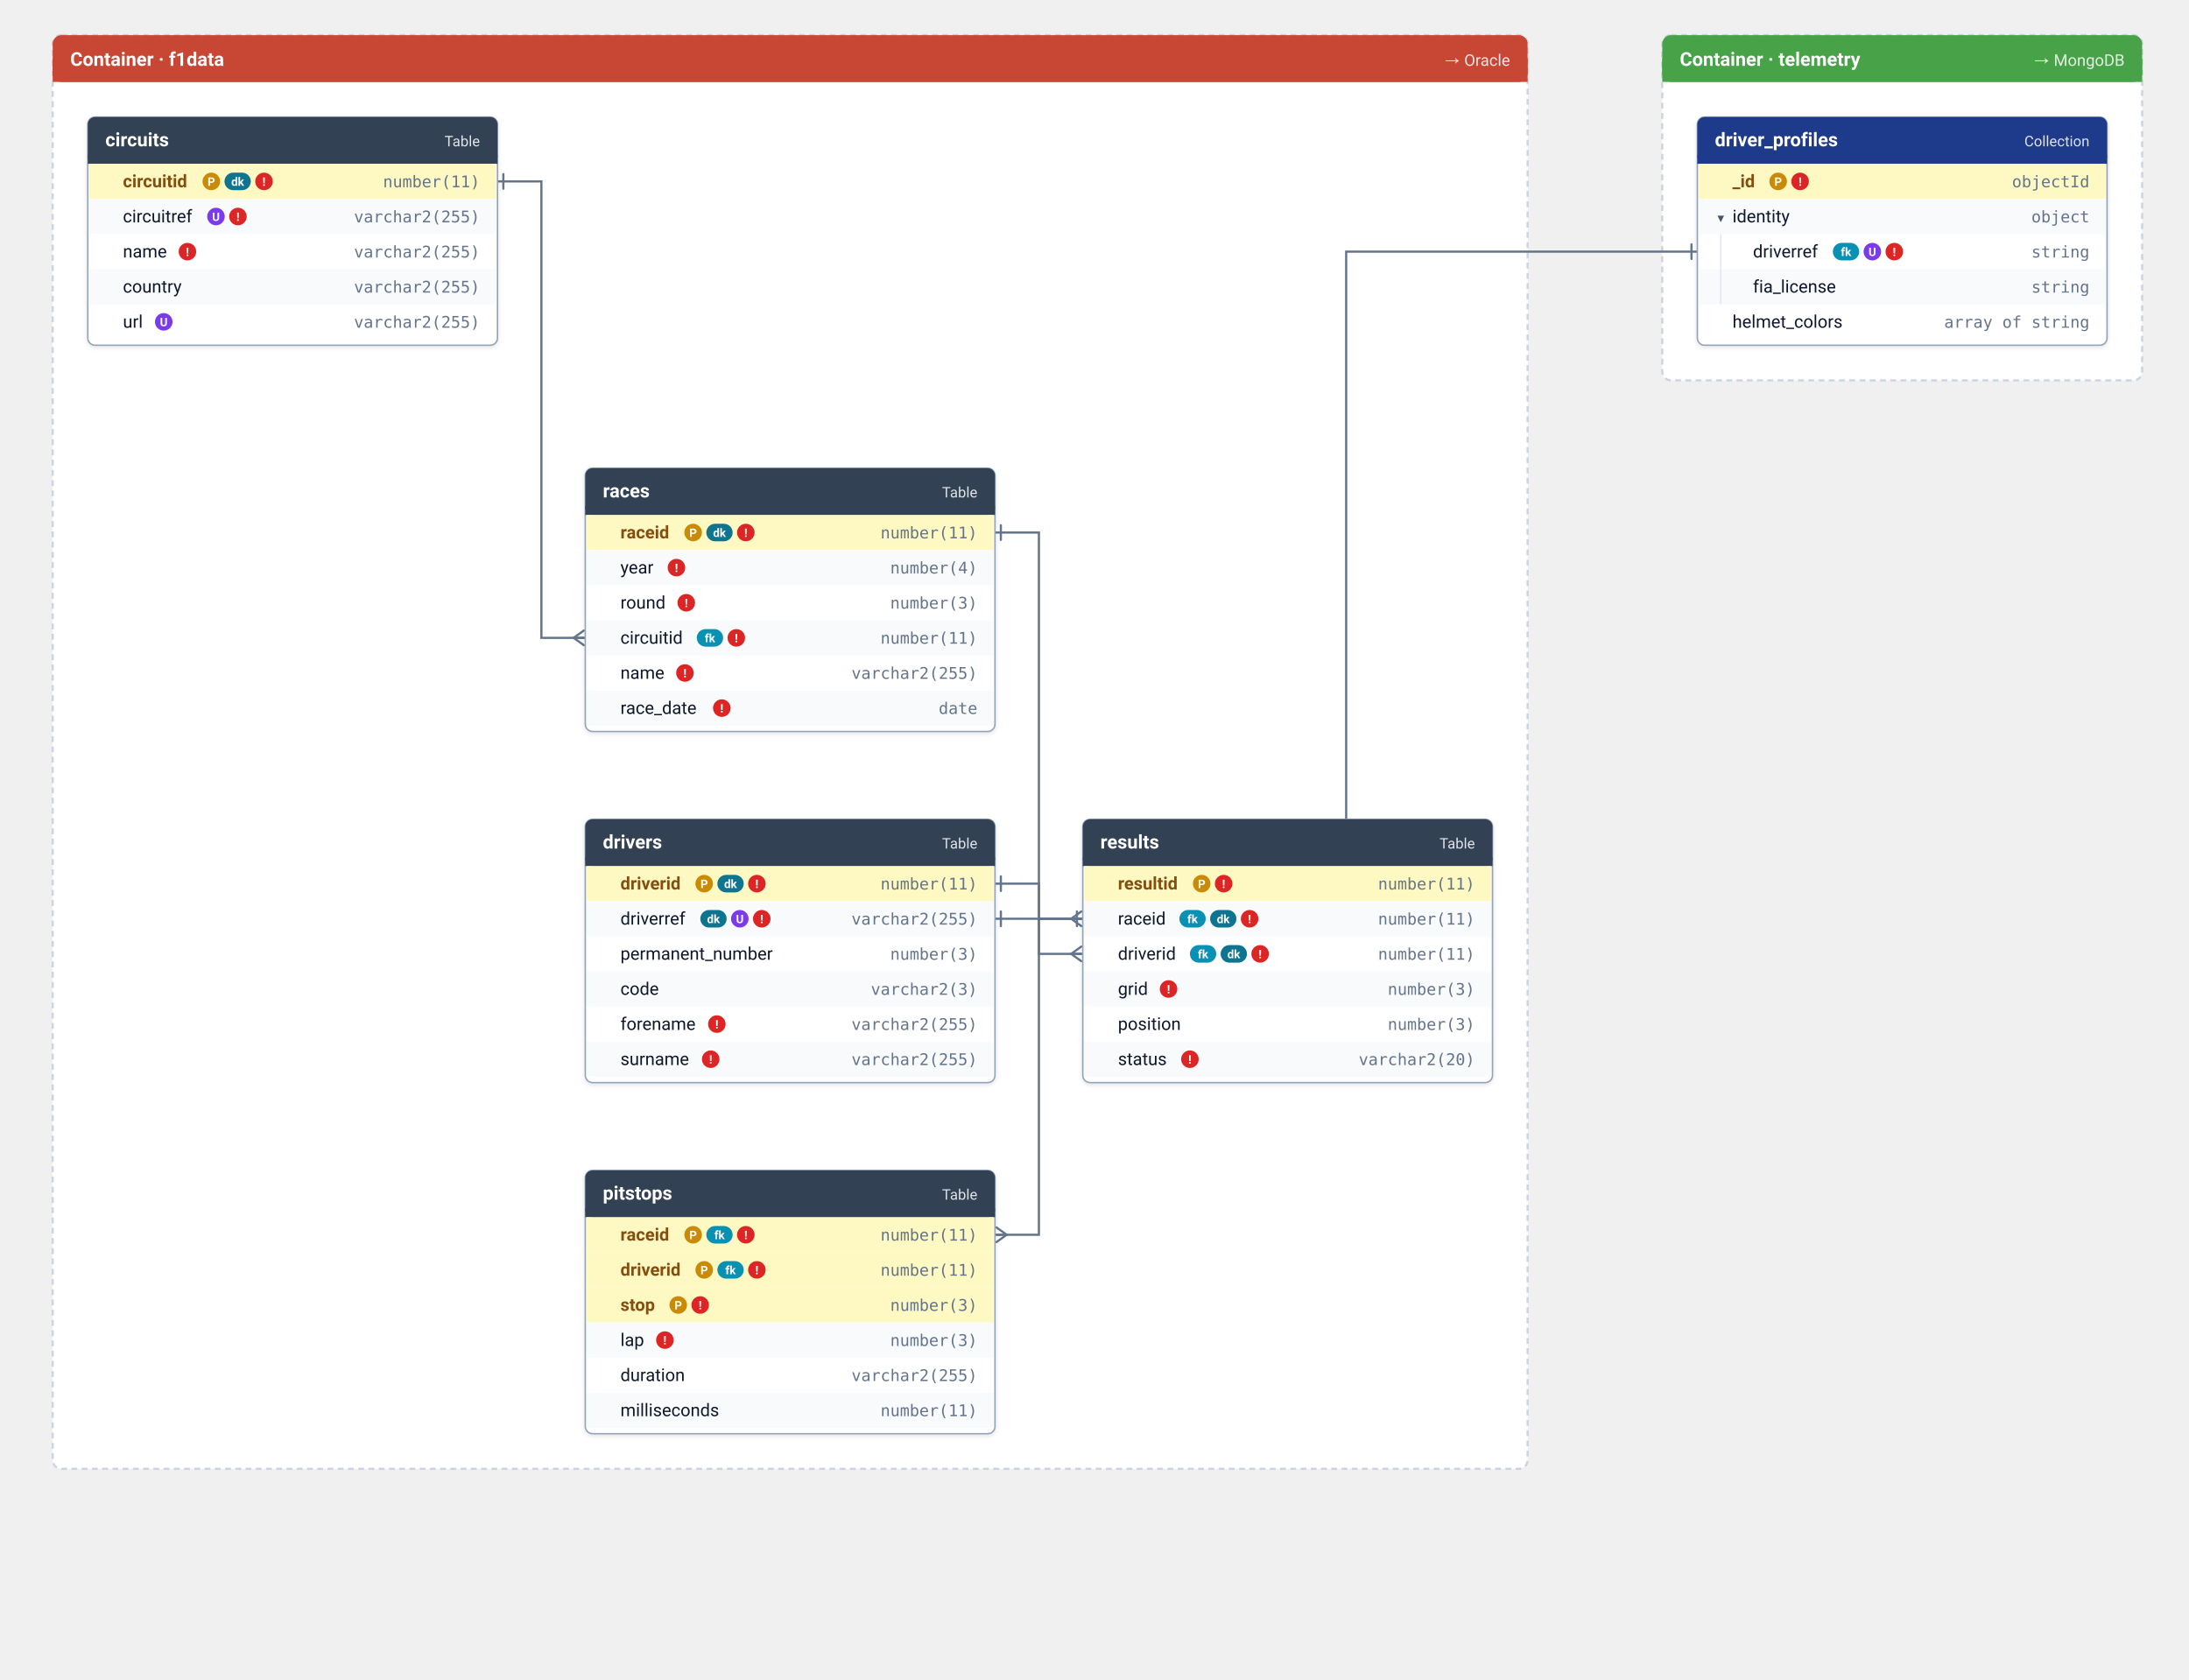
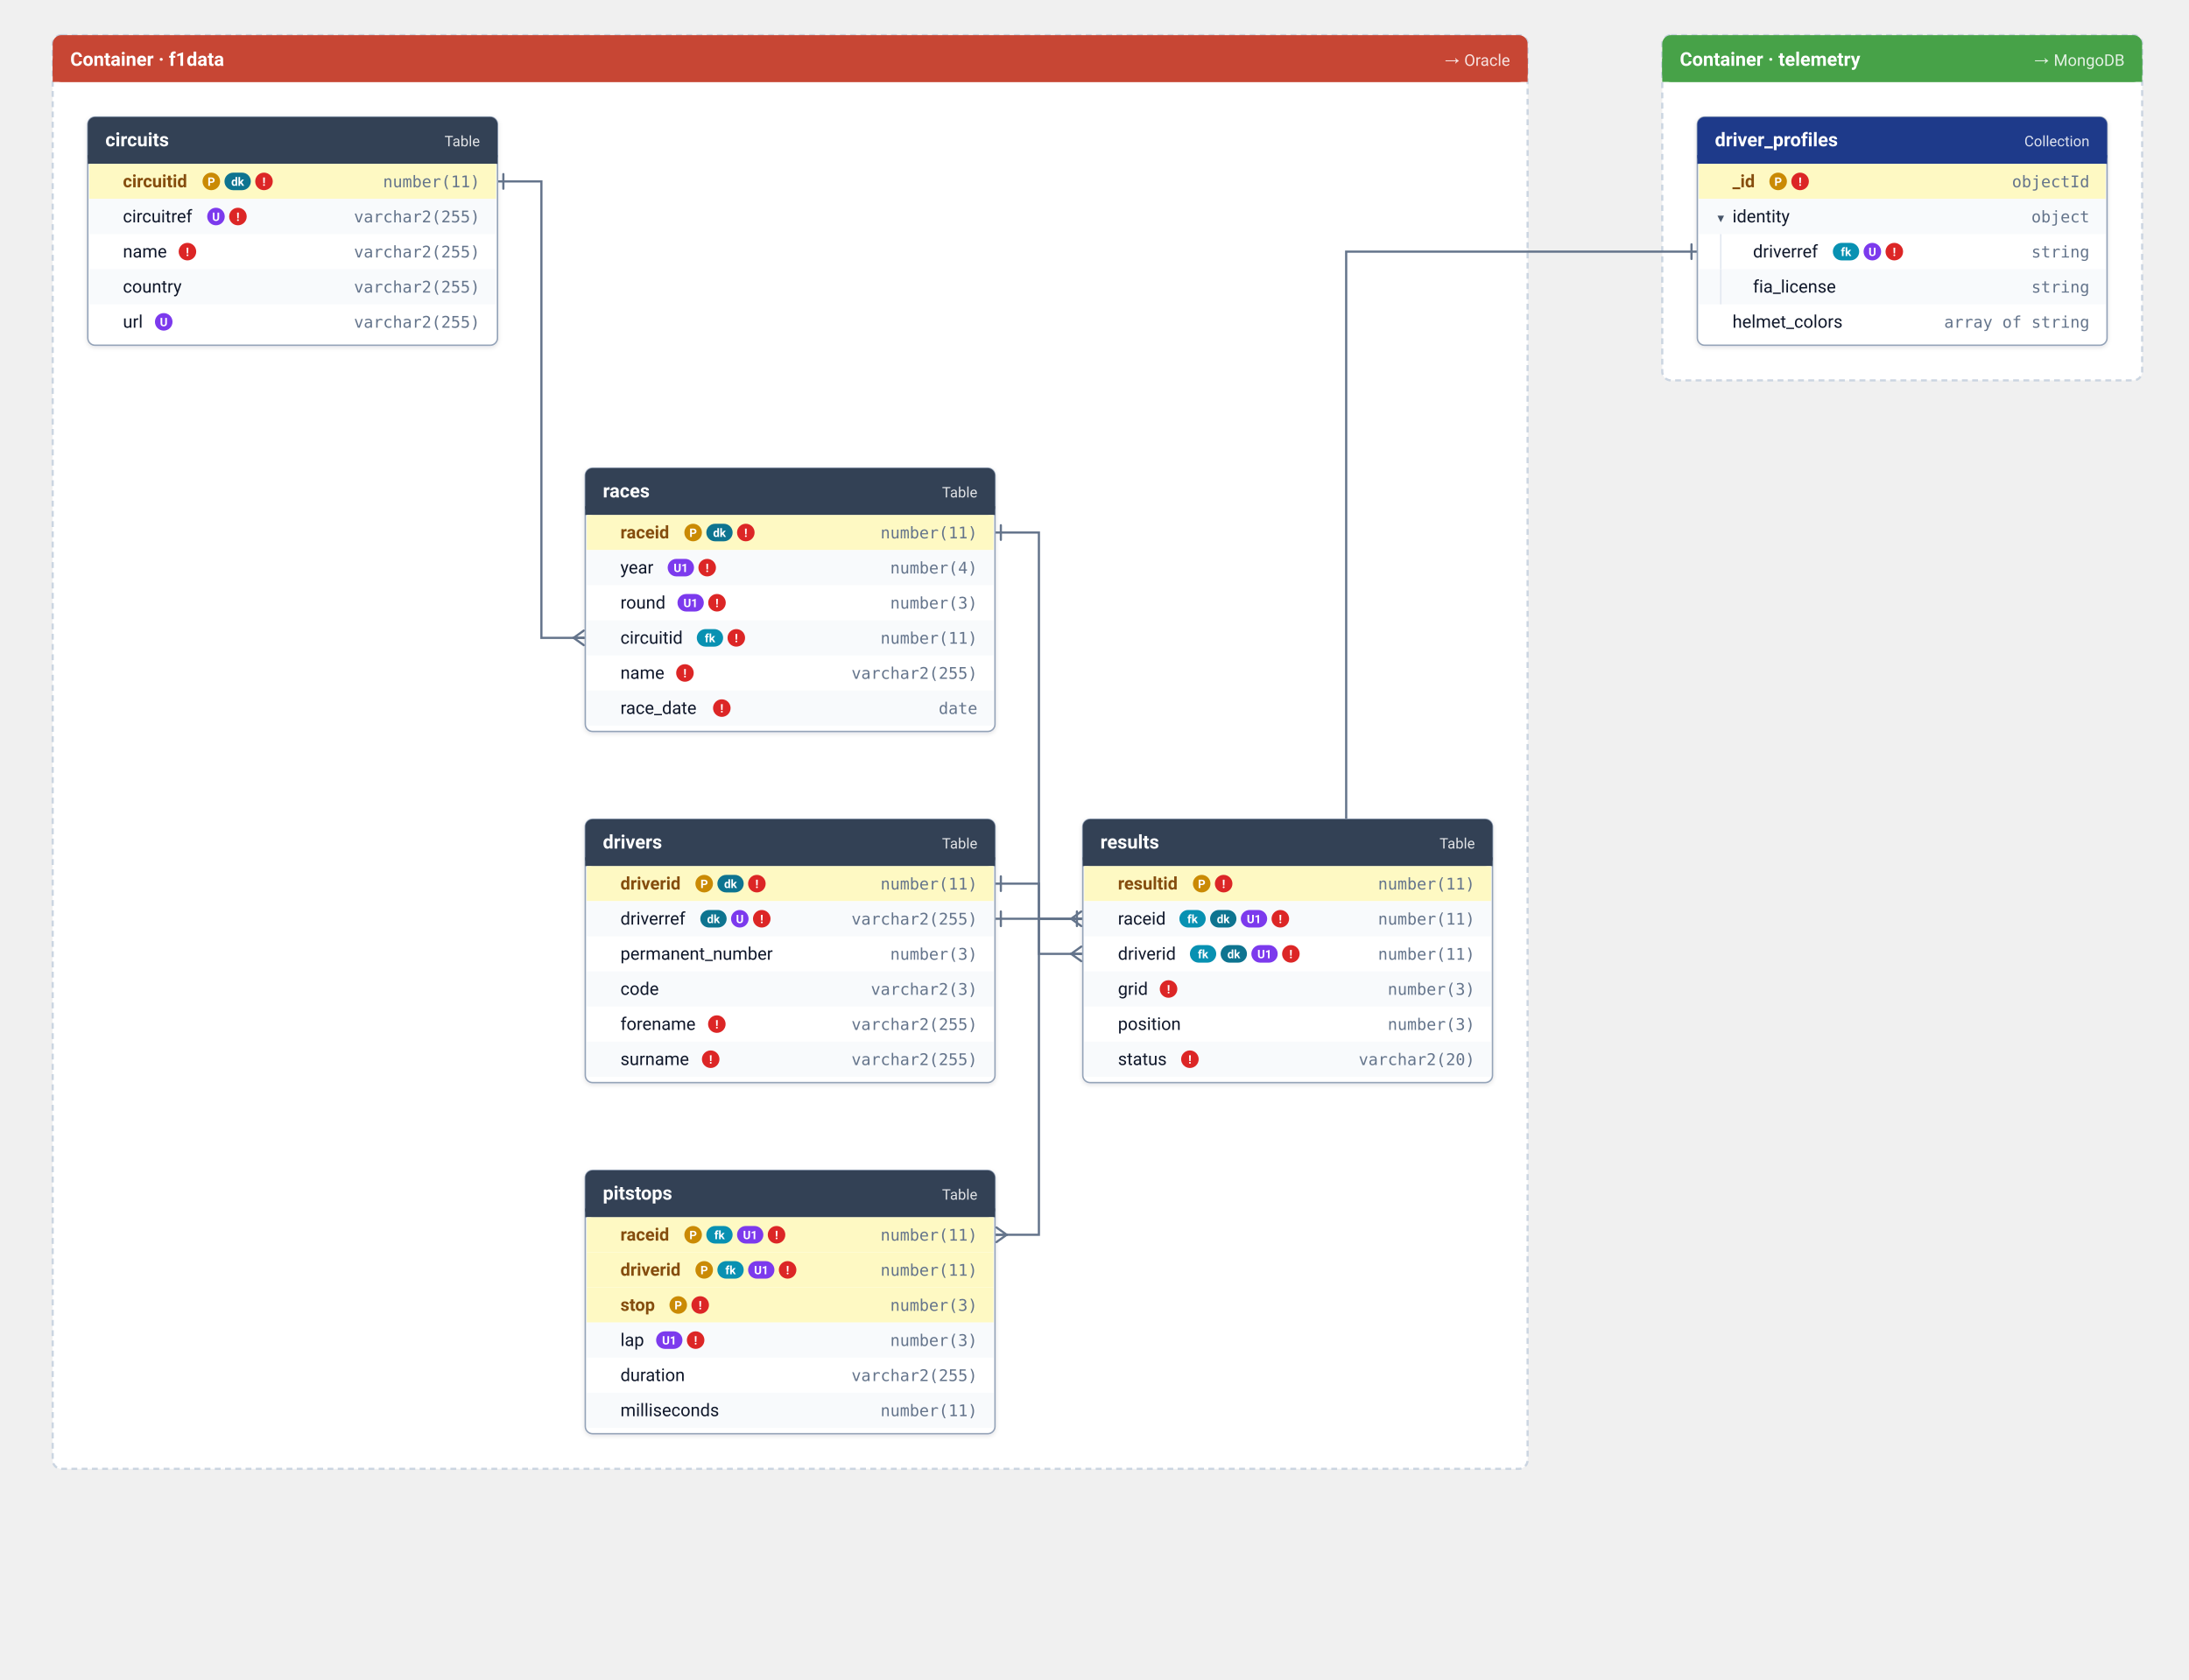
<svg xmlns="http://www.w3.org/2000/svg" width="1496" height="1148" viewBox="0 0 1496 1148" font-family="system-ui, -apple-system, 'Segoe UI', Roboto, Helvetica, Arial, sans-serif">
  <defs>
    <filter id="entity-shadow" x="-5%" y="-5%" width="110%" height="115%">
      <feDropShadow dx="0" dy="1" stdDeviation="1.5" flood-color="#0f172a" flood-opacity="0.12" />
    </filter>
  </defs>
  <g>
    <rect x="36" y="24" width="1008" height="980" rx="6" fill="white" stroke="#cbd5e1" stroke-width="1.5" stroke-dasharray="4 3" />
    <rect x="36" y="24" width="1008" height="32" fill="#c74634" rx="6" />
    <rect x="36" y="40" width="1008" height="16" fill="#c74634" />
    <text x="48" y="45" fill="white" font-size="13" font-weight="600">Container · f1data</text>
    <text x="1032" y="45" fill="white" font-size="11" text-anchor="end" opacity="0.85">→ Oracle</text>
  </g>
  <g>
    <rect x="1136" y="24" width="328" height="236" rx="6" fill="white" stroke="#cbd5e1" stroke-width="1.5" stroke-dasharray="4 3" />
    <rect x="1136" y="24" width="328" height="32" fill="#47a248" rx="6" />
    <rect x="1136" y="40" width="328" height="16" fill="#47a248" />
    <text x="1148" y="45" fill="white" font-size="13" font-weight="600">Container · telemetry</text>
    <text x="1452" y="45" fill="white" font-size="11" text-anchor="end" opacity="0.85">→ MongoDB</text>
  </g>
  <g>
    <path d="M 400 436 L 370 436 L 370 124 L 340 124" fill="none" stroke="#64748b" stroke-width="1.5" />
    <g stroke="#64748b" fill="#64748b" stroke-linecap="round" stroke-linejoin="round" transform="translate(400 436) scale(-1 1)">
      <line x1="8" y1="0" x2="1" y2="-5" stroke-width="1.5" fill="none" />
      <line x1="8" y1="0" x2="1" y2="0" stroke-width="1.5" fill="none" />
      <line x1="8" y1="0" x2="1" y2="5" stroke-width="1.5" fill="none" />
    </g>
    <g stroke="#64748b" fill="#64748b" stroke-linecap="round" stroke-linejoin="round" transform="translate(340 124)">
      <line x1="4" y1="-5" x2="4" y2="5" stroke-width="1.5" fill="none" />
    </g>
  </g>
  <g>
    <path d="M 740 628 L 710 628 L 710 364 L 680 364" fill="none" stroke="#64748b" stroke-width="1.5" />
    <g stroke="#64748b" fill="#64748b" stroke-linecap="round" stroke-linejoin="round" transform="translate(740 628) scale(-1 1)">
      <line x1="8" y1="0" x2="1" y2="-5" stroke-width="1.5" fill="none" />
      <line x1="8" y1="0" x2="1" y2="0" stroke-width="1.5" fill="none" />
      <line x1="8" y1="0" x2="1" y2="5" stroke-width="1.5" fill="none" />
    </g>
    <g stroke="#64748b" fill="#64748b" stroke-linecap="round" stroke-linejoin="round" transform="translate(680 364)">
      <line x1="4" y1="-5" x2="4" y2="5" stroke-width="1.5" fill="none" />
    </g>
  </g>
  <g>
    <path d="M 740 652 L 710 652 L 710 604 L 680 604" fill="none" stroke="#64748b" stroke-width="1.5" />
    <g stroke="#64748b" fill="#64748b" stroke-linecap="round" stroke-linejoin="round" transform="translate(740 652) scale(-1 1)">
      <line x1="8" y1="0" x2="1" y2="-5" stroke-width="1.5" fill="none" />
      <line x1="8" y1="0" x2="1" y2="0" stroke-width="1.5" fill="none" />
      <line x1="8" y1="0" x2="1" y2="5" stroke-width="1.5" fill="none" />
    </g>
    <g stroke="#64748b" fill="#64748b" stroke-linecap="round" stroke-linejoin="round" transform="translate(680 604)">
      <line x1="4" y1="-5" x2="4" y2="5" stroke-width="1.5" fill="none" />
    </g>
  </g>
  <g>
    <path d="M 680 844 L 710 844 L 710 628 L 740 628" fill="none" stroke="#64748b" stroke-width="1.5" />
    <g stroke="#64748b" fill="#64748b" stroke-linecap="round" stroke-linejoin="round" transform="translate(680 844)">
      <line x1="8" y1="0" x2="1" y2="-5" stroke-width="1.5" fill="none" />
      <line x1="8" y1="0" x2="1" y2="0" stroke-width="1.5" fill="none" />
      <line x1="8" y1="0" x2="1" y2="5" stroke-width="1.5" fill="none" />
    </g>
    <g stroke="#64748b" fill="#64748b" stroke-linecap="round" stroke-linejoin="round" transform="translate(740 628) scale(-1 1)">
      <line x1="4" y1="-5" x2="4" y2="5" stroke-width="1.5" fill="none" />
    </g>
  </g>
  <g>
    <path d="M 1160 172 L 920 172 L 920 628 L 680 628" fill="none" stroke="#64748b" stroke-width="1.5" />
    <g stroke="#64748b" fill="#64748b" stroke-linecap="round" stroke-linejoin="round" transform="translate(1160 172) scale(-1 1)">
      <line x1="4" y1="-5" x2="4" y2="5" stroke-width="1.5" fill="none" />
    </g>
    <g stroke="#64748b" fill="#64748b" stroke-linecap="round" stroke-linejoin="round" transform="translate(680 628)">
      <line x1="4" y1="-5" x2="4" y2="5" stroke-width="1.5" fill="none" />
    </g>
  </g>
  <g>
    <rect x="60" y="80" width="280" height="156" rx="5" fill="white" stroke="#94a3b8" stroke-width="1" filter="url(#entity-shadow)" />
    <rect x="60" y="80" width="280" height="32" fill="#334155" rx="5" />
    <rect x="60" y="106" width="280" height="6" fill="#334155" />
    <text x="72" y="100" fill="white" font-size="13" font-weight="600">circuits</text>
    <text x="328" y="100" fill="white" font-size="10" text-anchor="end" opacity="0.85">Table</text>
    <rect x="61" y="112" width="278" height="24" fill="#fef9c3" />
    <text x="84" y="128" fill="#854d0e" font-size="12" font-weight="600">circuitid</text>
    <text x="328" y="128" fill="#64748b" font-size="11" text-anchor="end" font-family="ui-monospace, SFMono-Regular, Menlo, monospace">number(11)</text>
    <circle cx="144.41" cy="124" r="6" fill="#ca8a04" />
    <text x="144.41" y="127" fill="white" font-size="8" font-weight="700" text-anchor="middle">P</text>
    <rect x="153.41" y="118" width="18" height="12" rx="6" fill="#0e7490" />
    <text x="162.41" y="127" fill="white" font-size="8" font-weight="700" text-anchor="middle">dk</text>
    <circle cx="180.41" cy="124" r="6" fill="#dc2626" />
    <text x="180.41" y="127" fill="white" font-size="8" font-weight="700" text-anchor="middle">!</text>
    <rect x="61" y="136" width="278" height="24" fill="#f8fafc" />
    <text x="84" y="152" fill="#0f172a" font-size="12" font-weight="400">circuitref</text>
    <text x="328" y="152" fill="#64748b" font-size="11" text-anchor="end" font-family="ui-monospace, SFMono-Regular, Menlo, monospace">varchar2(255)</text>
    <circle cx="147.6" cy="148" r="6" fill="#7c3aed" />
    <text x="147.6" y="151" fill="white" font-size="8" font-weight="700" text-anchor="middle">U</text>
    <circle cx="162.6" cy="148" r="6" fill="#dc2626" />
    <text x="162.6" y="151" fill="white" font-size="8" font-weight="700" text-anchor="middle">!</text>
    <text x="84" y="176" fill="#0f172a" font-size="12" font-weight="400">name</text>
    <text x="328" y="176" fill="#64748b" font-size="11" text-anchor="end" font-family="ui-monospace, SFMono-Regular, Menlo, monospace">varchar2(255)</text>
    <circle cx="128.1" cy="172" r="6" fill="#dc2626" />
    <text x="128.1" y="175" fill="white" font-size="8" font-weight="700" text-anchor="middle">!</text>
    <rect x="61" y="184" width="278" height="24" fill="#f8fafc" />
    <text x="84" y="200" fill="#0f172a" font-size="12" font-weight="400">country</text>
    <text x="328" y="200" fill="#64748b" font-size="11" text-anchor="end" font-family="ui-monospace, SFMono-Regular, Menlo, monospace">varchar2(255)</text>
    <text x="84" y="224" fill="#0f172a" font-size="12" font-weight="400">url</text>
    <text x="328" y="224" fill="#64748b" font-size="11" text-anchor="end" font-family="ui-monospace, SFMono-Regular, Menlo, monospace">varchar2(255)</text>
    <circle cx="111.9" cy="220" r="6" fill="#7c3aed" />
    <text x="111.9" y="223" fill="white" font-size="8" font-weight="700" text-anchor="middle">U</text>
  </g>
  <g>
    <rect x="400" y="320" width="280" height="180" rx="5" fill="white" stroke="#94a3b8" stroke-width="1" filter="url(#entity-shadow)" />
    <rect x="400" y="320" width="280" height="32" fill="#334155" rx="5" />
    <rect x="400" y="346" width="280" height="6" fill="#334155" />
    <text x="412" y="340" fill="white" font-size="13" font-weight="600">races</text>
    <text x="668" y="340" fill="white" font-size="10" text-anchor="end" opacity="0.85">Table</text>
    <rect x="401" y="352" width="278" height="24" fill="#fef9c3" />
    <text x="424" y="368" fill="#854d0e" font-size="12" font-weight="600">raceid</text>
    <text x="668" y="368" fill="#64748b" font-size="11" text-anchor="end" font-family="ui-monospace, SFMono-Regular, Menlo, monospace">number(11)</text>
    <circle cx="473.7" cy="364" r="6" fill="#ca8a04" />
    <text x="473.7" y="367" fill="white" font-size="8" font-weight="700" text-anchor="middle">P</text>
    <rect x="482.7" y="358" width="18" height="12" rx="6" fill="#0e7490" />
    <text x="491.7" y="367" fill="white" font-size="8" font-weight="700" text-anchor="middle">dk</text>
    <circle cx="509.7" cy="364" r="6" fill="#dc2626" />
    <text x="509.7" y="367" fill="white" font-size="8" font-weight="700" text-anchor="middle">!</text>
    <rect x="401" y="376" width="278" height="24" fill="#f8fafc" />
    <text x="424" y="392" fill="#0f172a" font-size="12" font-weight="400">year</text>
    <text x="668" y="392" fill="#64748b" font-size="11" text-anchor="end" font-family="ui-monospace, SFMono-Regular, Menlo, monospace">number(4)</text>
-     <circle cx="462.3" cy="388" r="6" fill="#dc2626" />
-     <text x="462.3" y="391" fill="white" font-size="8" font-weight="700" text-anchor="middle">!</text>
+     <rect x="456.3" y="382" width="18" height="12" rx="6" fill="#7c3aed" />
+     <text x="465.3" y="391" fill="white" font-size="8" font-weight="700" text-anchor="middle">U1</text>
+     <circle cx="483.3" cy="388" r="6" fill="#dc2626" />
+     <text x="483.3" y="391" fill="white" font-size="8" font-weight="700" text-anchor="middle">!</text>
    <text x="424" y="416" fill="#0f172a" font-size="12" font-weight="400">round</text>
    <text x="668" y="416" fill="#64748b" font-size="11" text-anchor="end" font-family="ui-monospace, SFMono-Regular, Menlo, monospace">number(3)</text>
-     <circle cx="469" cy="412" r="6" fill="#dc2626" />
-     <text x="469" y="415" fill="white" font-size="8" font-weight="700" text-anchor="middle">!</text>
+     <rect x="463" y="406" width="18" height="12" rx="6" fill="#7c3aed" />
+     <text x="472" y="415" fill="white" font-size="8" font-weight="700" text-anchor="middle">U1</text>
+     <circle cx="490" cy="412" r="6" fill="#dc2626" />
+     <text x="490" y="415" fill="white" font-size="8" font-weight="700" text-anchor="middle">!</text>
    <rect x="401" y="424" width="278" height="24" fill="#f8fafc" />
    <text x="424" y="440" fill="#0f172a" font-size="12" font-weight="400">circuitid</text>
    <text x="668" y="440" fill="#64748b" font-size="11" text-anchor="end" font-family="ui-monospace, SFMono-Regular, Menlo, monospace">number(11)</text>
    <rect x="476.2" y="430" width="18" height="12" rx="6" fill="#0891b2" />
    <text x="485.2" y="439" fill="white" font-size="8" font-weight="700" text-anchor="middle">fk</text>
    <circle cx="503.2" cy="436" r="6" fill="#dc2626" />
    <text x="503.2" y="439" fill="white" font-size="8" font-weight="700" text-anchor="middle">!</text>
    <text x="424" y="464" fill="#0f172a" font-size="12" font-weight="400">name</text>
    <text x="668" y="464" fill="#64748b" font-size="11" text-anchor="end" font-family="ui-monospace, SFMono-Regular, Menlo, monospace">varchar2(255)</text>
    <circle cx="468.1" cy="460" r="6" fill="#dc2626" />
    <text x="468.1" y="463" fill="white" font-size="8" font-weight="700" text-anchor="middle">!</text>
    <rect x="401" y="472" width="278" height="24" fill="#f8fafc" />
    <text x="424" y="488" fill="#0f172a" font-size="12" font-weight="400">race_date</text>
    <text x="668" y="488" fill="#64748b" font-size="11" text-anchor="end" font-family="ui-monospace, SFMono-Regular, Menlo, monospace">date</text>
    <circle cx="493.3" cy="484" r="6" fill="#dc2626" />
    <text x="493.3" y="487" fill="white" font-size="8" font-weight="700" text-anchor="middle">!</text>
  </g>
  <g>
    <rect x="400" y="560" width="280" height="180" rx="5" fill="white" stroke="#94a3b8" stroke-width="1" filter="url(#entity-shadow)" />
    <rect x="400" y="560" width="280" height="32" fill="#334155" rx="5" />
    <rect x="400" y="586" width="280" height="6" fill="#334155" />
    <text x="412" y="580" fill="white" font-size="13" font-weight="600">drivers</text>
    <text x="668" y="580" fill="white" font-size="10" text-anchor="end" opacity="0.85">Table</text>
    <rect x="401" y="592" width="278" height="24" fill="#fef9c3" />
    <text x="424" y="608" fill="#854d0e" font-size="12" font-weight="600">driverid</text>
    <text x="668" y="608" fill="#64748b" font-size="11" text-anchor="end" font-family="ui-monospace, SFMono-Regular, Menlo, monospace">number(11)</text>
    <circle cx="481.26" cy="604" r="6" fill="#ca8a04" />
    <text x="481.26" y="607" fill="white" font-size="8" font-weight="700" text-anchor="middle">P</text>
    <rect x="490.26" y="598" width="18" height="12" rx="6" fill="#0e7490" />
    <text x="499.26" y="607" fill="white" font-size="8" font-weight="700" text-anchor="middle">dk</text>
    <circle cx="517.26" cy="604" r="6" fill="#dc2626" />
    <text x="517.26" y="607" fill="white" font-size="8" font-weight="700" text-anchor="middle">!</text>
    <rect x="401" y="616" width="278" height="24" fill="#f8fafc" />
    <text x="424" y="632" fill="#0f172a" font-size="12" font-weight="400">driverref</text>
    <text x="668" y="632" fill="#64748b" font-size="11" text-anchor="end" font-family="ui-monospace, SFMono-Regular, Menlo, monospace">varchar2(255)</text>
    <rect x="478.6" y="622" width="18" height="12" rx="6" fill="#0e7490" />
    <text x="487.6" y="631" fill="white" font-size="8" font-weight="700" text-anchor="middle">dk</text>
    <circle cx="505.6" cy="628" r="6" fill="#7c3aed" />
    <text x="505.6" y="631" fill="white" font-size="8" font-weight="700" text-anchor="middle">U</text>
    <circle cx="520.6" cy="628" r="6" fill="#dc2626" />
    <text x="520.6" y="631" fill="white" font-size="8" font-weight="700" text-anchor="middle">!</text>
    <text x="424" y="656" fill="#0f172a" font-size="12" font-weight="400">permanent_number</text>
    <text x="668" y="656" fill="#64748b" font-size="11" text-anchor="end" font-family="ui-monospace, SFMono-Regular, Menlo, monospace">number(3)</text>
    <rect x="401" y="664" width="278" height="24" fill="#f8fafc" />
    <text x="424" y="680" fill="#0f172a" font-size="12" font-weight="400">code</text>
    <text x="668" y="680" fill="#64748b" font-size="11" text-anchor="end" font-family="ui-monospace, SFMono-Regular, Menlo, monospace">varchar2(3)</text>
    <text x="424" y="704" fill="#0f172a" font-size="12" font-weight="400">forename</text>
    <text x="668" y="704" fill="#64748b" font-size="11" text-anchor="end" font-family="ui-monospace, SFMono-Regular, Menlo, monospace">varchar2(255)</text>
    <circle cx="489.9" cy="700" r="6" fill="#dc2626" />
    <text x="489.9" y="703" fill="white" font-size="8" font-weight="700" text-anchor="middle">!</text>
    <rect x="401" y="712" width="278" height="24" fill="#f8fafc" />
    <text x="424" y="728" fill="#0f172a" font-size="12" font-weight="400">surname</text>
    <text x="668" y="728" fill="#64748b" font-size="11" text-anchor="end" font-family="ui-monospace, SFMono-Regular, Menlo, monospace">varchar2(255)</text>
    <circle cx="485.7" cy="724" r="6" fill="#dc2626" />
    <text x="485.7" y="727" fill="white" font-size="8" font-weight="700" text-anchor="middle">!</text>
  </g>
  <g>
    <rect x="740" y="560" width="280" height="180" rx="5" fill="white" stroke="#94a3b8" stroke-width="1" filter="url(#entity-shadow)" />
    <rect x="740" y="560" width="280" height="32" fill="#334155" rx="5" />
    <rect x="740" y="586" width="280" height="6" fill="#334155" />
    <text x="752" y="580" fill="white" font-size="13" font-weight="600">results</text>
    <text x="1008" y="580" fill="white" font-size="10" text-anchor="end" opacity="0.85">Table</text>
    <rect x="741" y="592" width="278" height="24" fill="#fef9c3" />
    <text x="764" y="608" fill="#854d0e" font-size="12" font-weight="600">resultid</text>
    <text x="1008" y="608" fill="#64748b" font-size="11" text-anchor="end" font-family="ui-monospace, SFMono-Regular, Menlo, monospace">number(11)</text>
    <circle cx="821.26" cy="604" r="6" fill="#ca8a04" />
    <text x="821.26" y="607" fill="white" font-size="8" font-weight="700" text-anchor="middle">P</text>
    <circle cx="836.26" cy="604" r="6" fill="#dc2626" />
    <text x="836.26" y="607" fill="white" font-size="8" font-weight="700" text-anchor="middle">!</text>
    <rect x="741" y="616" width="278" height="24" fill="#f8fafc" />
    <text x="764" y="632" fill="#0f172a" font-size="12" font-weight="400">raceid</text>
    <text x="1008" y="632" fill="#64748b" font-size="11" text-anchor="end" font-family="ui-monospace, SFMono-Regular, Menlo, monospace">number(11)</text>
    <rect x="806" y="622" width="18" height="12" rx="6" fill="#0891b2" />
    <text x="815" y="631" fill="white" font-size="8" font-weight="700" text-anchor="middle">fk</text>
    <rect x="827" y="622" width="18" height="12" rx="6" fill="#0e7490" />
    <text x="836" y="631" fill="white" font-size="8" font-weight="700" text-anchor="middle">dk</text>
-     <circle cx="854" cy="628" r="6" fill="#dc2626" />
-     <text x="854" y="631" fill="white" font-size="8" font-weight="700" text-anchor="middle">!</text>
+     <rect x="848" y="622" width="18" height="12" rx="6" fill="#7c3aed" />
+     <text x="857" y="631" fill="white" font-size="8" font-weight="700" text-anchor="middle">U1</text>
+     <circle cx="875" cy="628" r="6" fill="#dc2626" />
+     <text x="875" y="631" fill="white" font-size="8" font-weight="700" text-anchor="middle">!</text>
    <text x="764" y="656" fill="#0f172a" font-size="12" font-weight="400">driverid</text>
    <text x="1008" y="656" fill="#64748b" font-size="11" text-anchor="end" font-family="ui-monospace, SFMono-Regular, Menlo, monospace">number(11)</text>
    <rect x="813.2" y="646" width="18" height="12" rx="6" fill="#0891b2" />
    <text x="822.2" y="655" fill="white" font-size="8" font-weight="700" text-anchor="middle">fk</text>
    <rect x="834.2" y="646" width="18" height="12" rx="6" fill="#0e7490" />
    <text x="843.2" y="655" fill="white" font-size="8" font-weight="700" text-anchor="middle">dk</text>
-     <circle cx="861.2" cy="652" r="6" fill="#dc2626" />
-     <text x="861.2" y="655" fill="white" font-size="8" font-weight="700" text-anchor="middle">!</text>
+     <rect x="855.2" y="646" width="18" height="12" rx="6" fill="#7c3aed" />
+     <text x="864.2" y="655" fill="white" font-size="8" font-weight="700" text-anchor="middle">U1</text>
+     <circle cx="882.2" cy="652" r="6" fill="#dc2626" />
+     <text x="882.2" y="655" fill="white" font-size="8" font-weight="700" text-anchor="middle">!</text>
    <rect x="741" y="664" width="278" height="24" fill="#f8fafc" />
    <text x="764" y="680" fill="#0f172a" font-size="12" font-weight="400">grid</text>
    <text x="1008" y="680" fill="#64748b" font-size="11" text-anchor="end" font-family="ui-monospace, SFMono-Regular, Menlo, monospace">number(3)</text>
    <circle cx="798.6" cy="676" r="6" fill="#dc2626" />
    <text x="798.6" y="679" fill="white" font-size="8" font-weight="700" text-anchor="middle">!</text>
    <text x="764" y="704" fill="#0f172a" font-size="12" font-weight="400">position</text>
    <text x="1008" y="704" fill="#64748b" font-size="11" text-anchor="end" font-family="ui-monospace, SFMono-Regular, Menlo, monospace">number(3)</text>
    <rect x="741" y="712" width="278" height="24" fill="#f8fafc" />
    <text x="764" y="728" fill="#0f172a" font-size="12" font-weight="400">status</text>
    <text x="1008" y="728" fill="#64748b" font-size="11" text-anchor="end" font-family="ui-monospace, SFMono-Regular, Menlo, monospace">varchar2(20)</text>
    <circle cx="813.2" cy="724" r="6" fill="#dc2626" />
    <text x="813.2" y="727" fill="white" font-size="8" font-weight="700" text-anchor="middle">!</text>
  </g>
  <g>
    <rect x="400" y="800" width="280" height="180" rx="5" fill="white" stroke="#94a3b8" stroke-width="1" filter="url(#entity-shadow)" />
    <rect x="400" y="800" width="280" height="32" fill="#334155" rx="5" />
    <rect x="400" y="826" width="280" height="6" fill="#334155" />
    <text x="412" y="820" fill="white" font-size="13" font-weight="600">pitstops</text>
    <text x="668" y="820" fill="white" font-size="10" text-anchor="end" opacity="0.85">Table</text>
    <rect x="401" y="832" width="278" height="24" fill="#fef9c3" />
    <text x="424" y="848" fill="#854d0e" font-size="12" font-weight="600">raceid</text>
    <text x="668" y="848" fill="#64748b" font-size="11" text-anchor="end" font-family="ui-monospace, SFMono-Regular, Menlo, monospace">number(11)</text>
    <circle cx="473.7" cy="844" r="6" fill="#ca8a04" />
    <text x="473.7" y="847" fill="white" font-size="8" font-weight="700" text-anchor="middle">P</text>
    <rect x="482.7" y="838" width="18" height="12" rx="6" fill="#0891b2" />
    <text x="491.7" y="847" fill="white" font-size="8" font-weight="700" text-anchor="middle">fk</text>
-     <circle cx="509.7" cy="844" r="6" fill="#dc2626" />
-     <text x="509.7" y="847" fill="white" font-size="8" font-weight="700" text-anchor="middle">!</text>
+     <rect x="503.7" y="838" width="18" height="12" rx="6" fill="#7c3aed" />
+     <text x="512.7" y="847" fill="white" font-size="8" font-weight="700" text-anchor="middle">U1</text>
+     <circle cx="530.7" cy="844" r="6" fill="#dc2626" />
+     <text x="530.7" y="847" fill="white" font-size="8" font-weight="700" text-anchor="middle">!</text>
    <rect x="401" y="856" width="278" height="24" fill="#fef9c3" />
    <text x="424" y="872" fill="#854d0e" font-size="12" font-weight="600">driverid</text>
    <text x="668" y="872" fill="#64748b" font-size="11" text-anchor="end" font-family="ui-monospace, SFMono-Regular, Menlo, monospace">number(11)</text>
    <circle cx="481.26" cy="868" r="6" fill="#ca8a04" />
    <text x="481.26" y="871" fill="white" font-size="8" font-weight="700" text-anchor="middle">P</text>
    <rect x="490.26" y="862" width="18" height="12" rx="6" fill="#0891b2" />
    <text x="499.26" y="871" fill="white" font-size="8" font-weight="700" text-anchor="middle">fk</text>
-     <circle cx="517.26" cy="868" r="6" fill="#dc2626" />
-     <text x="517.26" y="871" fill="white" font-size="8" font-weight="700" text-anchor="middle">!</text>
+     <rect x="511.26" y="862" width="18" height="12" rx="6" fill="#7c3aed" />
+     <text x="520.26" y="871" fill="white" font-size="8" font-weight="700" text-anchor="middle">U1</text>
+     <circle cx="538.26" cy="868" r="6" fill="#dc2626" />
+     <text x="538.26" y="871" fill="white" font-size="8" font-weight="700" text-anchor="middle">!</text>
    <rect x="401" y="880" width="278" height="24" fill="#fef9c3" />
    <text x="424" y="896" fill="#854d0e" font-size="12" font-weight="600">stop</text>
    <text x="668" y="896" fill="#64748b" font-size="11" text-anchor="end" font-family="ui-monospace, SFMono-Regular, Menlo, monospace">number(3)</text>
    <circle cx="463.52" cy="892" r="6" fill="#ca8a04" />
    <text x="463.52" y="895" fill="white" font-size="8" font-weight="700" text-anchor="middle">P</text>
    <circle cx="478.52" cy="892" r="6" fill="#dc2626" />
    <text x="478.52" y="895" fill="white" font-size="8" font-weight="700" text-anchor="middle">!</text>
    <rect x="401" y="904" width="278" height="24" fill="#f8fafc" />
    <text x="424" y="920" fill="#0f172a" font-size="12" font-weight="400">lap</text>
    <text x="668" y="920" fill="#64748b" font-size="11" text-anchor="end" font-family="ui-monospace, SFMono-Regular, Menlo, monospace">number(3)</text>
-     <circle cx="454.4" cy="916" r="6" fill="#dc2626" />
-     <text x="454.4" y="919" fill="white" font-size="8" font-weight="700" text-anchor="middle">!</text>
+     <rect x="448.4" y="910" width="18" height="12" rx="6" fill="#7c3aed" />
+     <text x="457.4" y="919" fill="white" font-size="8" font-weight="700" text-anchor="middle">U1</text>
+     <circle cx="475.4" cy="916" r="6" fill="#dc2626" />
+     <text x="475.4" y="919" fill="white" font-size="8" font-weight="700" text-anchor="middle">!</text>
    <text x="424" y="944" fill="#0f172a" font-size="12" font-weight="400">duration</text>
    <text x="668" y="944" fill="#64748b" font-size="11" text-anchor="end" font-family="ui-monospace, SFMono-Regular, Menlo, monospace">varchar2(255)</text>
    <rect x="401" y="952" width="278" height="24" fill="#f8fafc" />
    <text x="424" y="968" fill="#0f172a" font-size="12" font-weight="400">milliseconds</text>
    <text x="668" y="968" fill="#64748b" font-size="11" text-anchor="end" font-family="ui-monospace, SFMono-Regular, Menlo, monospace">number(11)</text>
  </g>
  <g>
    <rect x="1160" y="80" width="280" height="156" rx="5" fill="white" stroke="#94a3b8" stroke-width="1" filter="url(#entity-shadow)" />
    <rect x="1160" y="80" width="280" height="32" fill="#1e3a8a" rx="5" />
    <rect x="1160" y="106" width="280" height="6" fill="#1e3a8a" />
    <text x="1172" y="100" fill="white" font-size="13" font-weight="600">driver_profiles</text>
    <text x="1428" y="100" fill="white" font-size="10" text-anchor="end" opacity="0.85">Collection</text>
    <rect x="1161" y="112" width="278" height="24" fill="#fef9c3" />
    <text x="1184" y="128" fill="#854d0e" font-size="12" font-weight="600">_id</text>
    <text x="1428" y="128" fill="#64748b" font-size="11" text-anchor="end" font-family="ui-monospace, SFMono-Regular, Menlo, monospace">objectId</text>
    <circle cx="1215.22" cy="124" r="6" fill="#ca8a04" />
    <text x="1215.22" y="127" fill="white" font-size="8" font-weight="700" text-anchor="middle">P</text>
    <circle cx="1230.22" cy="124" r="6" fill="#dc2626" />
    <text x="1230.22" y="127" fill="white" font-size="8" font-weight="700" text-anchor="middle">!</text>
    <rect x="1161" y="136" width="278" height="24" fill="#f8fafc" />
    <text x="1176" y="152" fill="#475569" font-size="9" text-anchor="middle">▾</text>
    <text x="1184" y="152" fill="#0f172a" font-size="12" font-weight="400">identity</text>
    <text x="1428" y="152" fill="#64748b" font-size="11" text-anchor="end" font-family="ui-monospace, SFMono-Regular, Menlo, monospace">object</text>
    <line x1="1176" y1="160" x2="1176" y2="184" stroke="#e2e8f0" stroke-width="1" />
    <text x="1198" y="176" fill="#0f172a" font-size="12" font-weight="400">driverref</text>
    <text x="1428" y="176" fill="#64748b" font-size="11" text-anchor="end" font-family="ui-monospace, SFMono-Regular, Menlo, monospace">string</text>
    <rect x="1252.6" y="166" width="18" height="12" rx="6" fill="#0891b2" />
    <text x="1261.6" y="175" fill="white" font-size="8" font-weight="700" text-anchor="middle">fk</text>
    <circle cx="1279.6" cy="172" r="6" fill="#7c3aed" />
    <text x="1279.6" y="175" fill="white" font-size="8" font-weight="700" text-anchor="middle">U</text>
    <circle cx="1294.6" cy="172" r="6" fill="#dc2626" />
    <text x="1294.6" y="175" fill="white" font-size="8" font-weight="700" text-anchor="middle">!</text>
    <rect x="1161" y="184" width="278" height="24" fill="#f8fafc" />
    <line x1="1176" y1="184" x2="1176" y2="208" stroke="#e2e8f0" stroke-width="1" />
    <text x="1198" y="200" fill="#0f172a" font-size="12" font-weight="400">fia_license</text>
    <text x="1428" y="200" fill="#64748b" font-size="11" text-anchor="end" font-family="ui-monospace, SFMono-Regular, Menlo, monospace">string</text>
    <text x="1184" y="224" fill="#0f172a" font-size="12" font-weight="400">helmet_colors</text>
    <text x="1428" y="224" fill="#64748b" font-size="11" text-anchor="end" font-family="ui-monospace, SFMono-Regular, Menlo, monospace">array of string</text>
  </g>
</svg>
